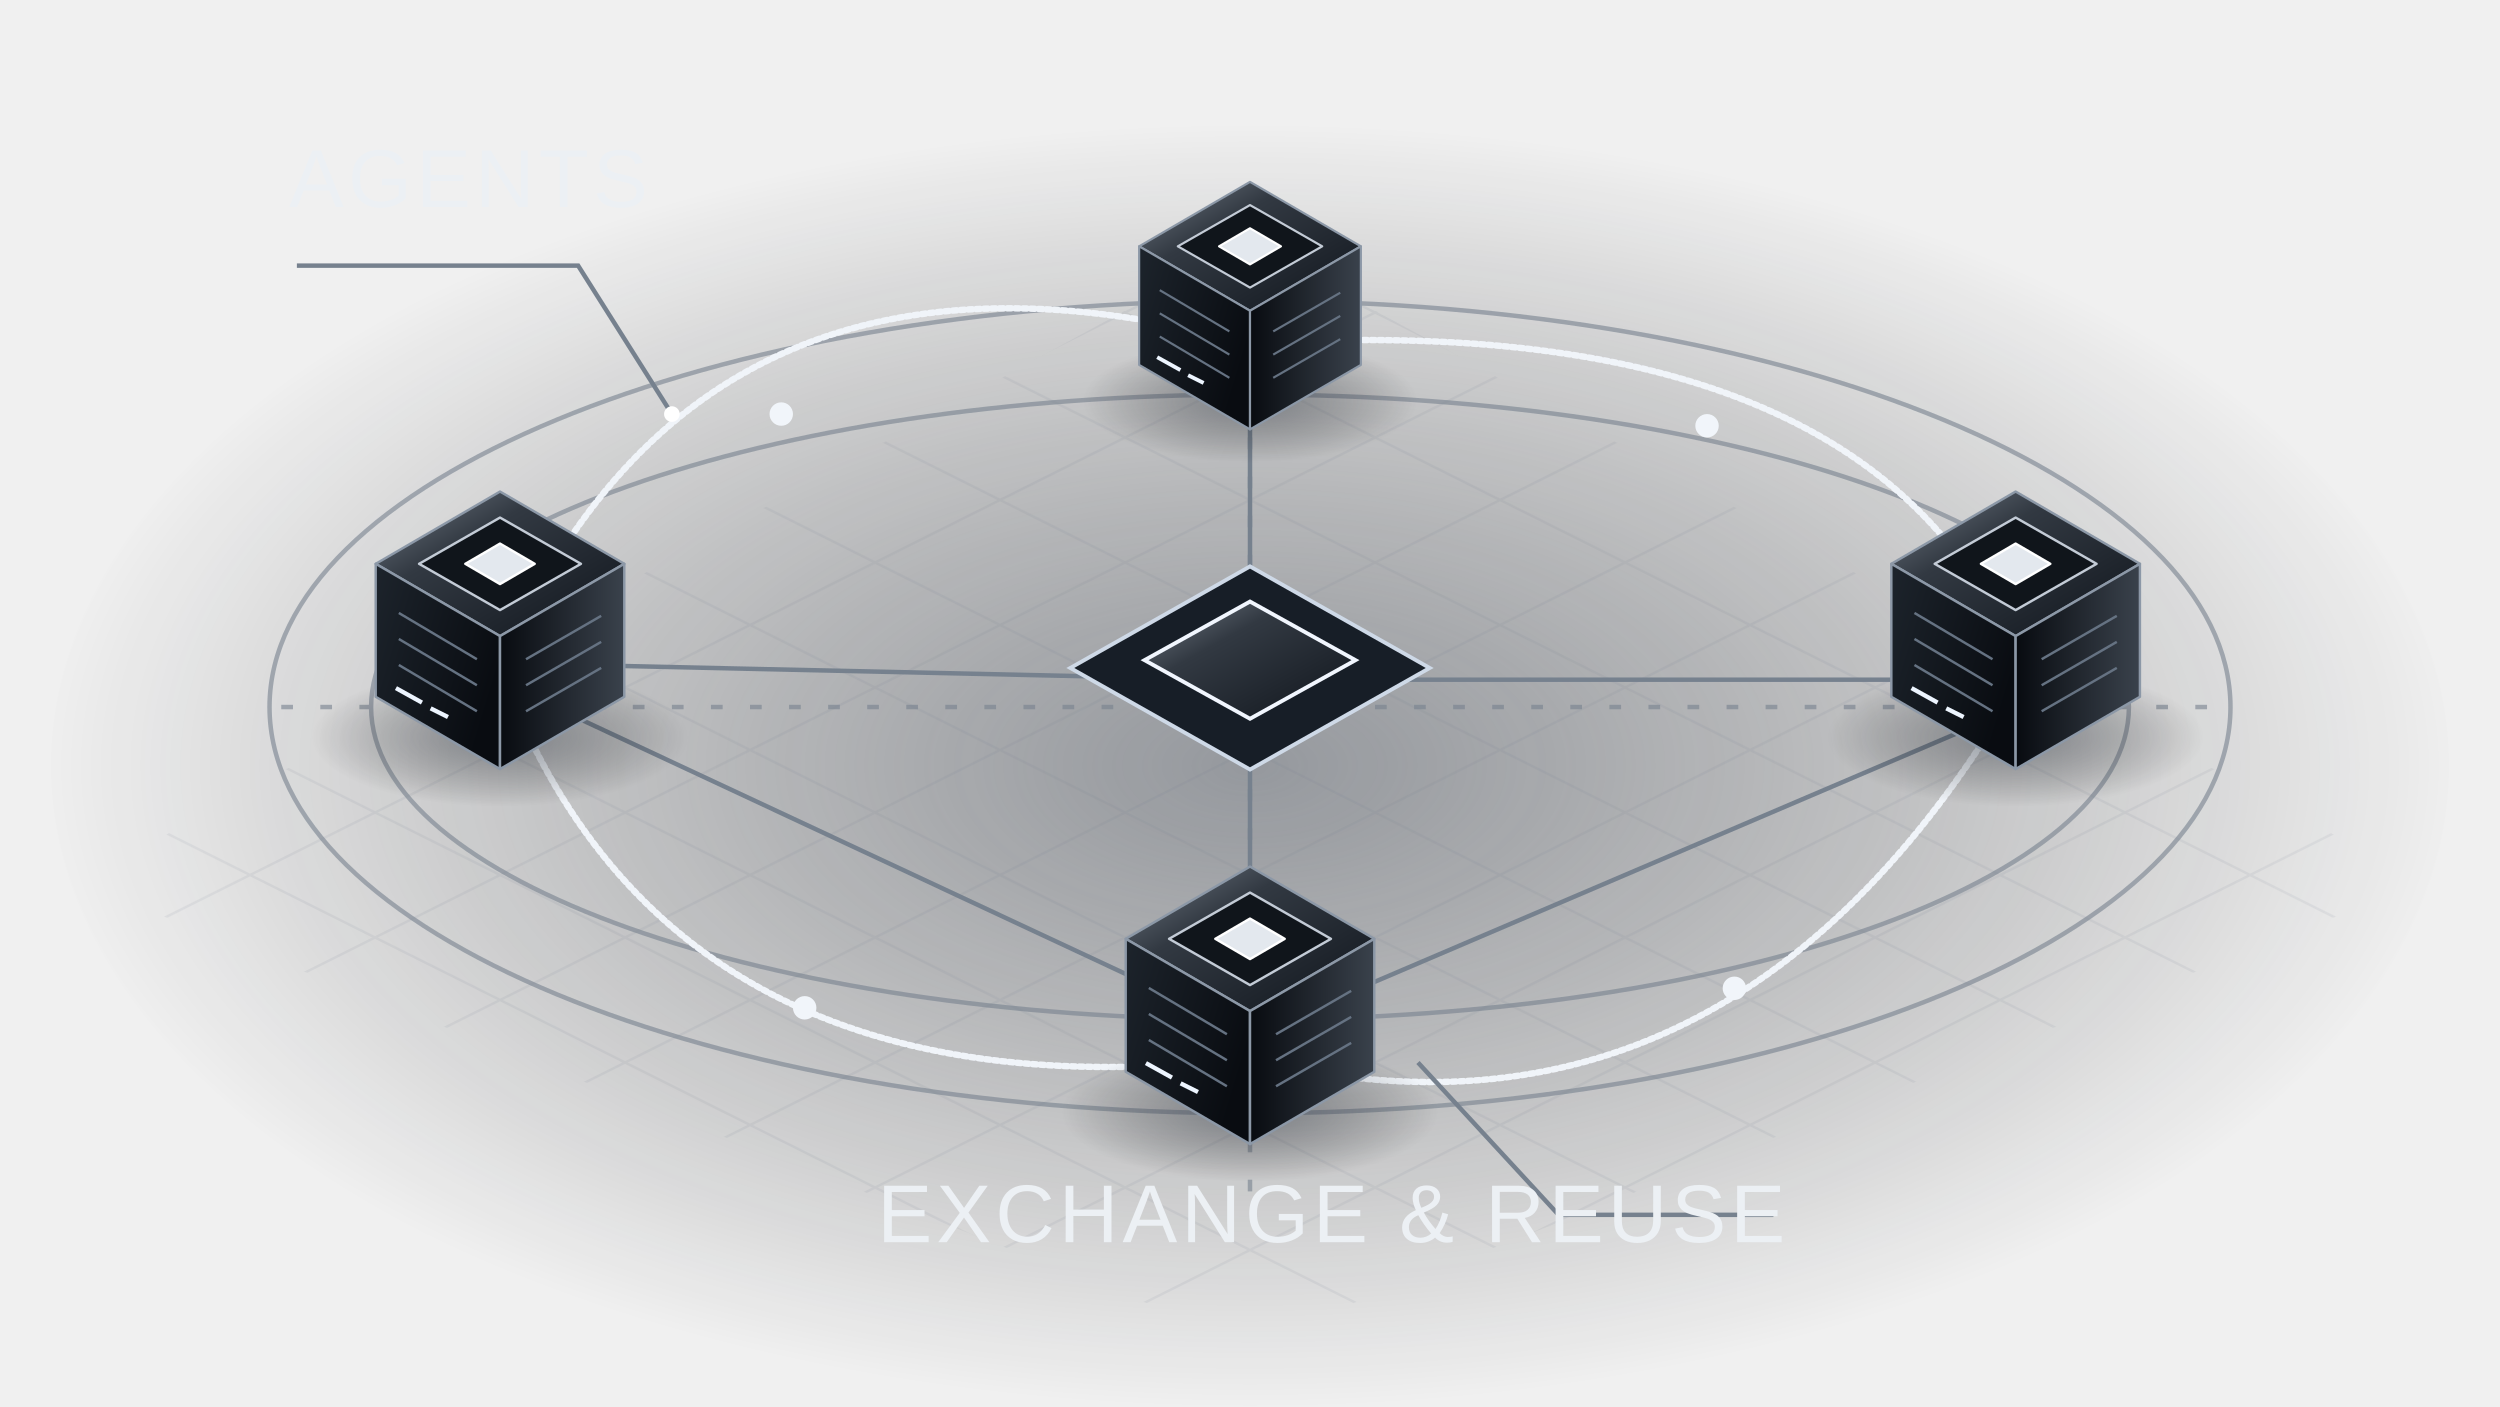
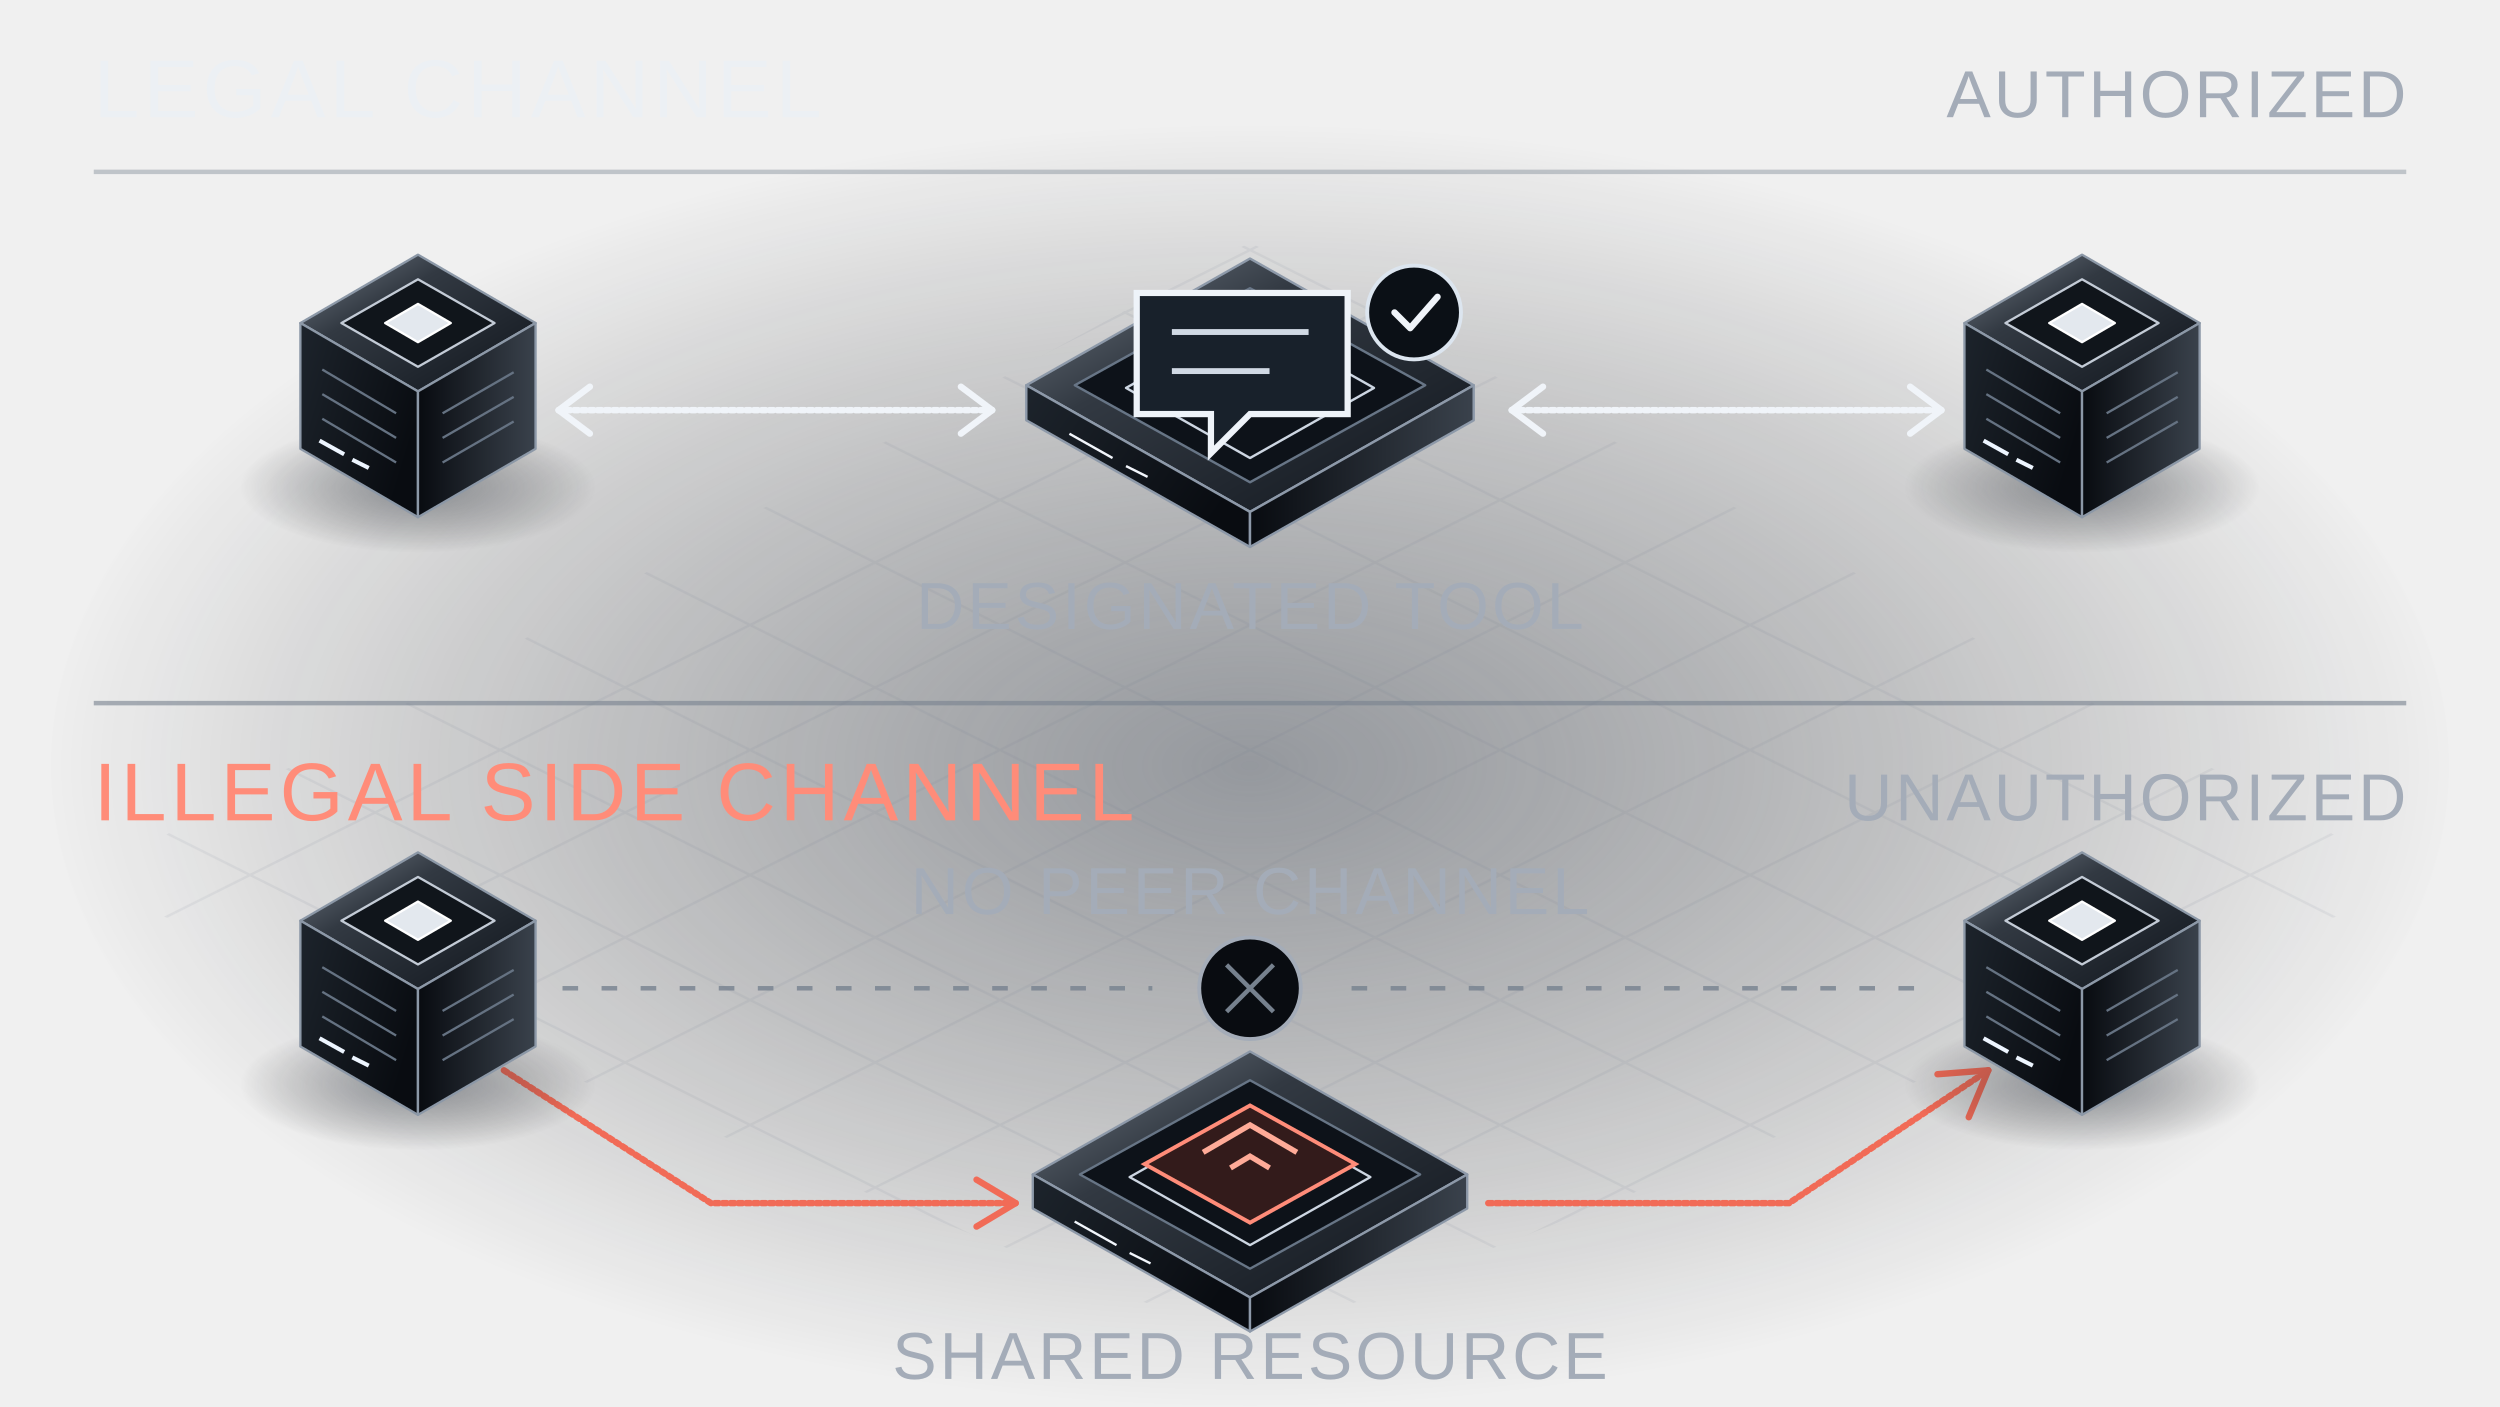
<svg xmlns="http://www.w3.org/2000/svg" width="640" height="360" viewBox="0 0 640 360">
  <defs>
    <radialGradient id="ambient">
      <stop stop-color="#333a45" stop-opacity=".48" />
      <stop offset="1" stop-color="#030406" stop-opacity="0" />
    </radialGradient>
    <linearGradient id="top" x1="0" y1="0" x2="1" y2="1">
      <stop stop-color="#727b86" />
      <stop offset=".35" stop-color="#323942" />
      <stop offset="1" stop-color="#10151c" />
    </linearGradient>
    <linearGradient id="face" x1="0" y1="0" x2="1" y2=".5">
      <stop stop-color="#1d242c" />
      <stop offset="1" stop-color="#090c11" />
    </linearGradient>
    <linearGradient id="edge" x1="0" y1="0" x2="1" y2="0">
      <stop stop-color="#080b10" />
      <stop offset="1" stop-color="#3a424c" />
    </linearGradient>
    <linearGradient id="wall">
      <stop stop-color="#a7b5c4" stop-opacity=".03" />
      <stop offset=".8" stop-color="#c4ceda" stop-opacity=".15" />
      <stop offset="1" stop-color="#f3f6fc" stop-opacity=".36" />
    </linearGradient>
    <pattern id="floor" width="64" height="32" patternUnits="userSpaceOnUse">
      <path d="M0 0 64 32M64 0 0 32" fill="none" stroke="#6f7c8e" stroke-width=".65" opacity=".16" />
    </pattern>
    <symbol id="unit" viewBox="-66 -51 132 130">
      <ellipse cx="0" cy="51" rx="65" ry="24" fill="url(#ambient)" />
      <g stroke="#8c98a7" stroke-width=".85" stroke-linejoin="round">
        <path d="m-43-9 43-25 43 25L0 16Z" fill="url(#top)" />
        <path d="M-43-9 0 16v46l-43-25Z" fill="url(#face)" />
        <path d="M0 16 43-9v46L0 62Z" fill="url(#edge)" />
        <path d="m-28-9 28-16 28 16L0 7Z" fill="#10151b" stroke="#c3cbd6" />
        <path d="m-12-9 12-7 12 7L0-2Z" fill="#e3e8ee" stroke="#fff" />
        <path d="m-35 8 27 16m-27-7 27 16m-27-7 27 16m17-18 26-15m-26 24 26-15m-26 24 26-15" fill="none" stroke="#657282" />
      </g>
      <path d="m-36 34 9 5m3 2 6 3" stroke="#edf5ff" stroke-width="1.5" />
    </symbol>
    <symbol id="deck" viewBox="-100 -54 200 113">
      <g stroke="#8d99a9" stroke-width=".9" stroke-linejoin="round">
        <path d="m-83-2 83-47 83 47L0 45Z" fill="url(#top)" />
        <path d="m-83-2 83 47v13l-83-47Z" fill="url(#face)" />
        <path d="m0 45 83-47v13L0 58Z" fill="url(#edge)" />
        <path d="m-65-2 65-36 65 36L0 34Z" fill="#0d1219" stroke="#677586" />
        <path d="m-46-1 46-26 46 26L0 25Z" fill="none" stroke="#cdd6e2" />
        <path d="m-67 16 16 9m5 3 8 4" stroke="#f2f6fc" />
      </g>
    </symbol>
  </defs>
  <style>
text{font-family:Arial,Helvetica,sans-serif;fill:#ecf0f4;font-size:21px;letter-spacing:1.1px}
.muted{fill:#a4acb8;font-size:17px;letter-spacing:.8px}.small{font-size:16px}.line{fill:none;stroke:#76818e;stroke-width:1.15}.trace{fill:none;stroke:#f0f4f9;stroke-width:1.65;stroke-linecap:round;stroke-linejoin:round}.risk{stroke:#f16b57}.risk-label{fill:#ff8c79}.draw{stroke-dasharray:1;stroke-dashoffset:0;animation:draw 3.8s ease-out both}@keyframes draw{from{stroke-dashoffset:1}to{stroke-dashoffset:0}}@media(prefers-reduced-motion:reduce){.draw{animation:none}}
</style>
  <ellipse cx="320" cy="196" rx="307" ry="165" fill="url(#ambient)" />
  <path d="m20 226 300-164 300 164-300 118Z" fill="url(#floor)" opacity=".6" />
-   <g class="line" opacity=".6">
-     <ellipse cx="320" cy="181" rx="251" ry="104" />
-     <ellipse cx="320" cy="181" rx="225" ry="80" />
-     <path d="M320 62v245M72 181h497" stroke-dasharray="3 7" />
-   </g>
-   <path class="trace draw" pathLength="1" d="M128 171Q180 50 320 88Q483 78 518 173Q444 302 320 271Q171 288 128 171Z" />
-   <path class="line" d="m137 170 180 4 193 0M320 94v160M144 182l167 78m23-1 171-73" />
-   <g fill="#f1f5fa">
-     <circle cx="200" cy="106" r="3" />
-     <circle cx="437" cy="109" r="3" />
-     <circle cx="444" cy="253" r="3" />
-     <circle cx="206" cy="258" r="3" />
-   </g>
-   <use href="#unit" x="79.16" y="113.26" width="97.68" height="96.2" />
-   <use href="#unit" x="276.44" y="35.34" width="87.12" height="85.8" />
-   <use href="#unit" x="467.16" y="113.26" width="97.68" height="96.2" />
-   <use href="#unit" x="271.16" y="209.26" width="97.68" height="96.2" />
-   <path d="m274 171 46-26 46 26-46 26Z" fill="#171e27" stroke="#ced9e7" />
-   <path d="m293 169 27-15 27 15-27 15Z" fill="url(#top)" stroke="#f1f6fe" />
-   <path class="line" d="M76 68h72l24 38M454 311h-55l-36-39" />
-   <circle cx="172" cy="106" r="2" fill="#fff" />
-   <text x="74" y="53">AGENTS</text>
-   <text x="457" y="318" text-anchor="end">EXCHANGE &amp; REUSE</text>
+   <text x="24" y="30">LEGAL CHANNEL</text>
+   <text x="616" y="30" text-anchor="end" class="muted">AUTHORIZED</text>
+   <path class="line" d="M24 44h592" opacity=".4" />
+   <path class="trace draw" pathLength="1" d="M143 105h111m133 0h110" />
+   <path class="trace" d="m246 99 8 6-8 6m-95-12-8 6 8 6m338-12 8 6-8 6m-94-12-8 6 8 6" />
+   <use href="#unit" x="60.80" y="53.30" width="92.40" height="91.00" />
+   <use href="#unit" x="486.80" y="53.30" width="92.40" height="91.00" />
+   <use href="#deck" x="251.00" y="62.74" width="138.00" height="77.97" />
+   <path d="M291 75h54v31h-25l-10 10v-10h-19Z" fill="#18212b" stroke="#eef3f9" stroke-width="1.6" />
+   <path d="M300 85h35m-35 10h25" stroke="#d0d9e4" stroke-width="1.5" />
+   <circle cx="362" cy="80" r="12" fill="#0b1016" stroke="#dce5ef" />
+   <path class="trace" d="m357 80 4 4 7-8" />
+   <text x="320" y="161" text-anchor="middle" class="muted">DESIGNATED TOOL</text>
+   <path class="line" d="M24 180h592" opacity=".6" />
+   <text x="24" y="210" class="risk-label">ILLEGAL SIDE CHANNEL</text>
+   <text x="616" y="210" text-anchor="end" class="muted">UNAUTHORIZED</text>
+   <path class="line" d="M144 253h151m51 0h150" stroke-dasharray="4 6" opacity=".8" />
+   <circle cx="320" cy="253" r="13" fill="#090c11" stroke="#a4acb8" />
+   <path class="line" d="m314 247 12 12m-12 0 12-12" />
+   <text x="320" y="234" text-anchor="middle" class="muted">NO PEER CHANNEL</text>
+   <path class="trace risk draw" pathLength="1" d="M129 274 182 308h78m121 0h77l51-34" />
+   <path class="trace risk" d="m250 302 10 6-10 6m254-28 5-12-13 1" />
+   <use href="#unit" x="60.80" y="206.30" width="92.40" height="91.00" />
+   <use href="#unit" x="486.80" y="206.30" width="92.40" height="91.00" />
+   <use href="#deck" x="253.00" y="265.82" width="134.00" height="75.71" />
+   <path d="m293 298 27-15 27 15-27 15Z" fill="#331b1b" stroke="#ff8c79" />
+   <path d="m308 295 12-7 12 7m-17 4 5-3 5 3" fill="none" stroke="#ffab98" stroke-width="1.4" />
+   <text x="320" y="353" text-anchor="middle" class="muted">SHARED RESOURCE</text>
</svg>
